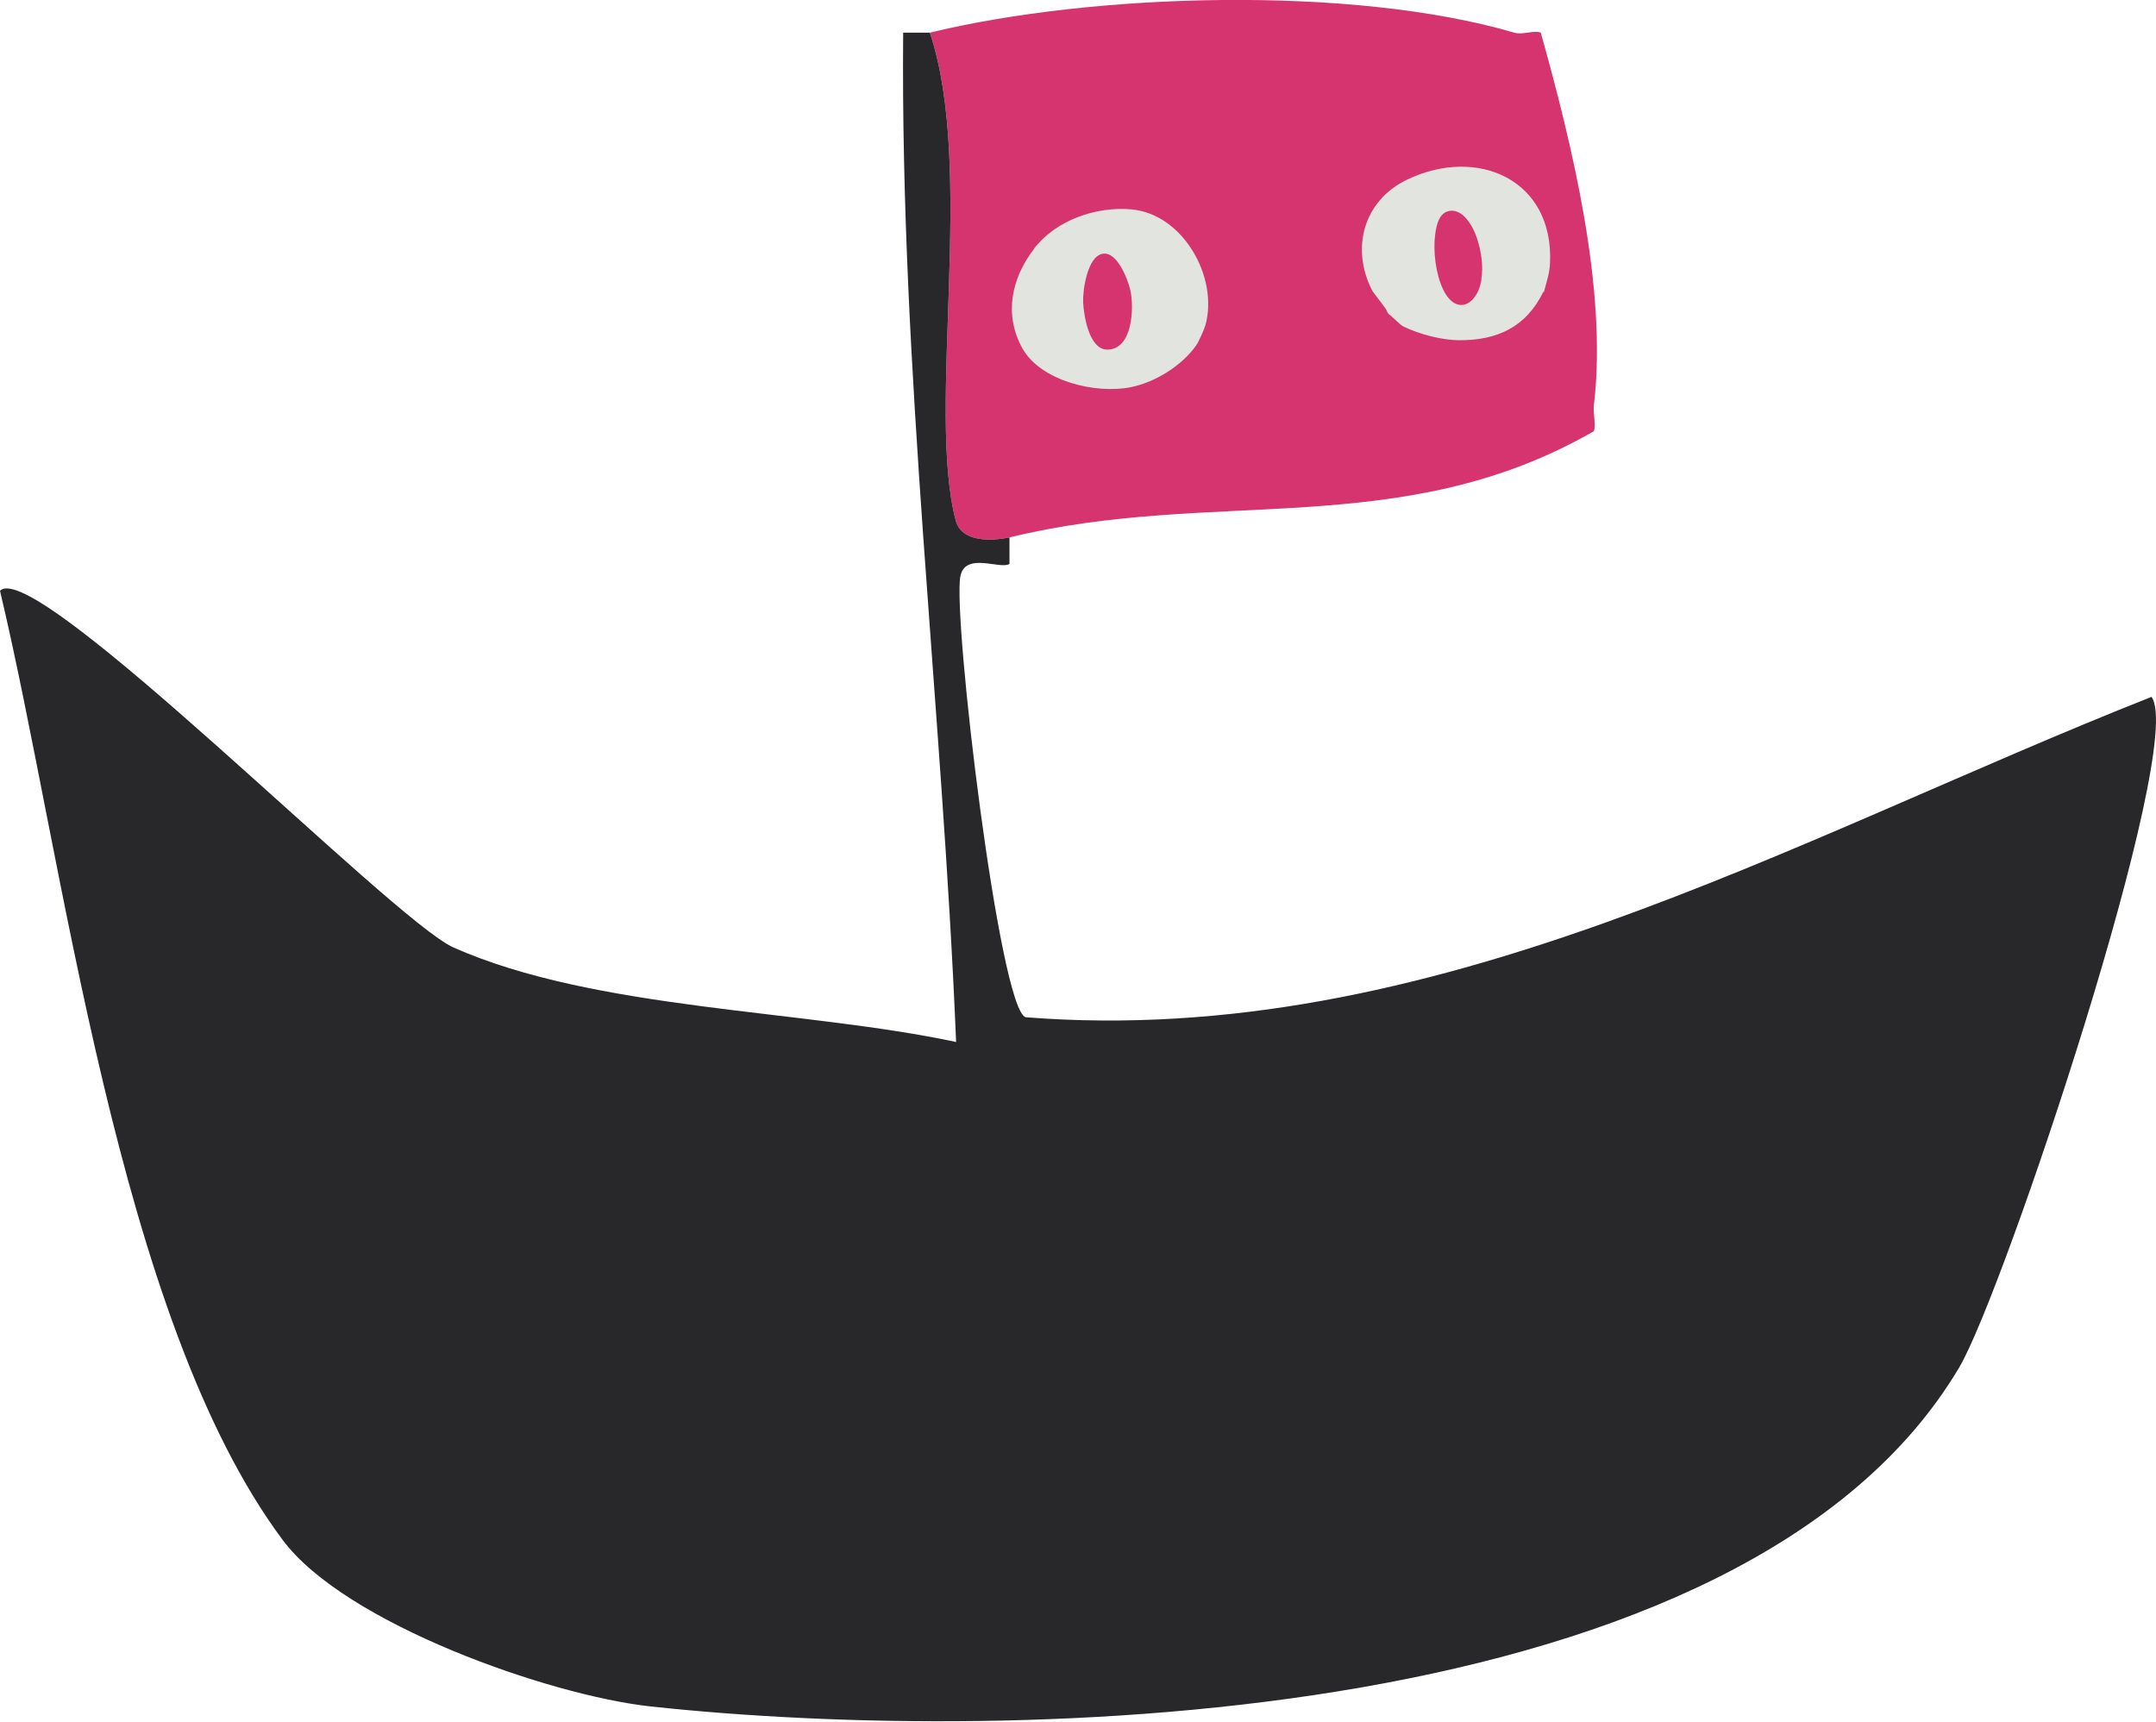
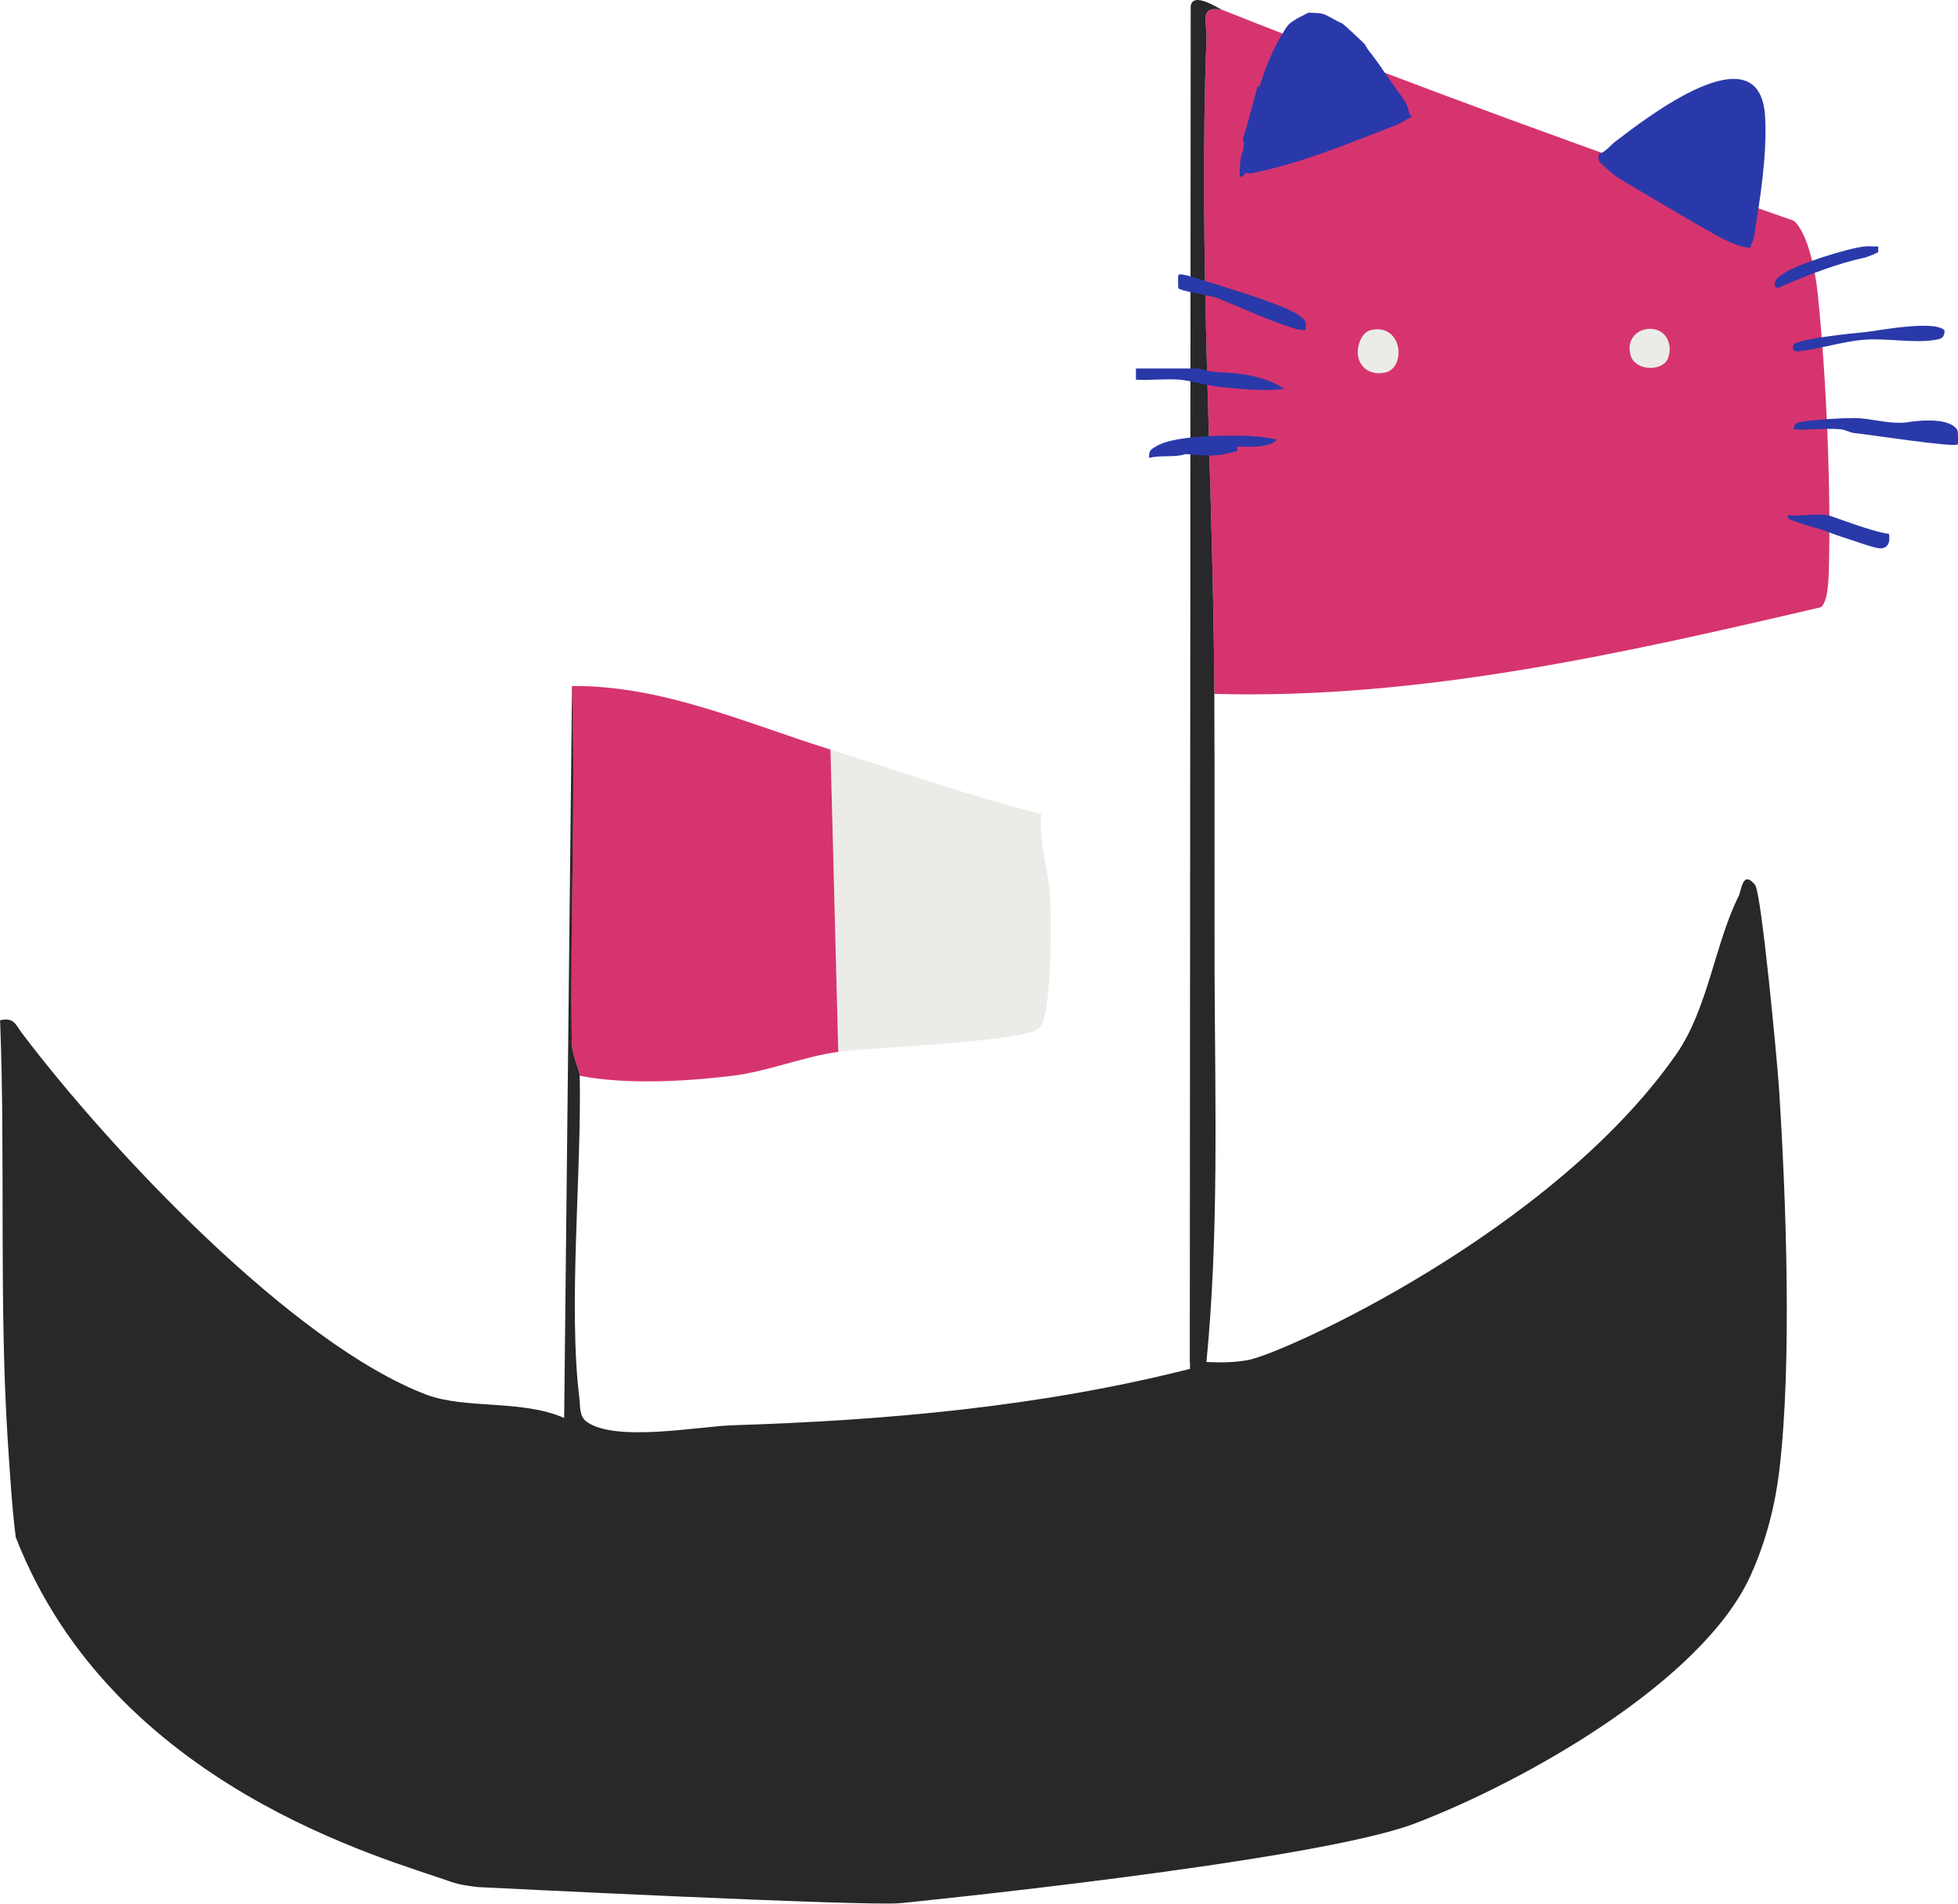
- <svg xmlns="http://www.w3.org/2000/svg" id="Calque_2" data-name="Calque 2" viewBox="0 0 101 80.65">
+ <svg xmlns="http://www.w3.org/2000/svg" id="Calque_2" data-name="Calque 2" viewBox="0 0 216.29 210.26">
  <defs>
    <style>
      .cls-1 {
+         fill: #2a39a9;
+       }
+ 
+       .cls-2 {
        fill: #282729;
      }

-       .cls-2 {
-         fill: #e2e4df;
+       .cls-3 {
+         fill: #ebece7;
      }

-       .cls-3 {
+       .cls-4 {
        fill: #d6346f;
      }
    </style>
  </defs>
  <g id="Calque_1-2" data-name="Calque 1">
    <g>
      <g>
-         <path class="cls-3" d="M72.18,1.53c1.46,5.22,3.13,12.03,2.49,17.43-.05.43.1.91,0,1.24-9.01,5.19-17.79,2.63-27.38,4.98-.85.17-2.25.24-2.52-.8-1.37-5.23.93-16.45-1.21-22.85,7.62-1.85,19.75-2.23,27.38,0,.4.12.91-.13,1.24,0Z" />
-         <path class="cls-1" d="M47.29,25.18v1.24c-.43.28-2.07-.58-2.3.58-.37,1.9,1.83,20.32,3.06,20.66,19.02,1.5,35.84-8.33,52.74-15.01,1.65,2.24-6.91,27.87-9.01,31.42-10.06,16.94-44.16,17.73-61.3,15.88-4.78-.52-14.33-3.9-17.23-7.79C5.48,61.75,3.01,40.33,0,27.68c1.62-1.64,18.36,15.42,21.24,16.71,6.65,2.95,16.4,2.9,23.55,4.43-.65-15.78-2.62-31.47-2.48-47.29h1.25c2.14,6.4-.16,17.62,1.21,22.85.27,1.04,1.67.97,2.52.8Z" />
+         <path class="cls-4" d="M135.01,1.09c20.87,8.27,41.93,15.92,63.16,23.3,1.58,1.44,2.38,5.7,2.61,7.9.95,9.1,1.5,21.65,1.24,30.75-.03,1.07-.1,3.48-.89,4.04-21.98,5.13-44.26,10.19-66.99,9.57-.12-23.95-1.79-48.73-.86-72.52.06-1.69-.89-3.52,1.73-3.04Z" />
+         <path class="cls-2" d="M135.01,1.09c-2.62-.49-1.67,1.35-1.73,3.04-.92,23.79.74,48.58.86,72.52.05,10.17,0,20.82.03,31.14.06,14.21.47,28.57-.9,42.66h-1.84l.1-149.76c.22-1.67,2.96.19,3.48.4Z" />
+         <path class="cls-3" d="M116,99.01c.14,2.45.24,13.43-1.25,14.62-1.83,1.47-18.27,2.02-22.15,2.56l-.86-33.39c7.73,2.43,15.42,5.13,23.28,7.12-.32,3.12.81,6.08.98,9.1Z" />
+         <path class="cls-4" d="M91.74,82.8l.86,33.39c-3.82.52-7.89,2.19-11.67,2.64-5.26.64-11.79,1-16.89,0,0-.64-.88-2.22-.9-3.89-.18-13.07.44-26.18.03-39.16,9.99-.09,19.25,4.11,28.56,7.02Z" />
+         <path class="cls-2" d="M63.14,114.93c.02,1.67.89,3.25.9,3.89.21,10.84-1.29,25.44-.04,35.62.12.95-.05,2.03.86,2.65,3.25,2.23,12.35.47,16.03.35,17.01-.54,34.01-2.04,50.56-6.23v-.76h1.84c1.53.08,3.04.06,4.55-.21,3.82-.67,33.64-14.11,47.36-33.83,3.46-4.98,4.26-12.25,6.86-17.42.31-.62.42-2.94,1.81-1.25.71.86,2.45,19.53,2.64,22.37.79,12.13,1.46,30.52.04,42.33-.42,3.5-1.34,7.57-3.2,11.65-5.33,11.67-24.94,22.72-37.1,27.35-11.15,4.24-56.72,8.78-56.72,8.78-3.01.42-46.73-1.77-46.73-1.77,0,0-.01,0-.02,0-1.03-.12-2.06-.26-3.04-.61-6.83-2.46-37.26-10.39-48-38.04-.39-2.9-.7-7.82-.9-10.94-.95-14.99-.24-31.09-.83-46.16,1.56-.35,1.7.48,2.45,1.47,9.6,12.69,29.85,34.28,44.65,39.89,4.31,1.63,10.49.51,15.21,2.57l.87-80.83c.4,12.98-.22,26.09-.03,39.16Z" />
      </g>
      <g>
-         <path class="cls-2" d="M72.3,13.68s.02,0,.03-.01c.11-.43.26-.86.28-1.32.2-3.93-3.4-5.52-6.7-3.93-2.02.97-2.65,3.2-1.63,5.19.07.13.73.93.69.97,0,0,.06.12.1.15.19.12.47.47.7.58.75.36,1.79.63,2.62.63,1.72,0,3.09-.59,3.91-2.27ZM69.4,13.11c-.2,1.21-1.21,1.71-1.81.42-.33-.71-.46-1.75-.36-2.53.05-.39.16-.97.59-1.1.68-.2,1.18.69,1.36,1.23.21.63.32,1.32.21,1.98Z" />
-         <path class="cls-2" d="M48.44,11.65c1.03-1.34,2.91-1.99,4.57-1.84,2.41.22,4.08,3.18,3.46,5.42-.04.16-.31.77-.42.93-.67.97-1.93,1.75-3.08,1.98-1.63.33-4.22-.28-5.08-1.83-.87-1.58-.51-3.27.55-4.65ZM51.87,16.38c1.18,0,1.26-1.91,1.09-2.75-.11-.51-.62-1.87-1.31-1.74-.71.13-.93,1.69-.91,2.27.03.63.28,2.22,1.13,2.22Z" />
+         <path class="cls-1" d="M144.23,36.36c.09-.9-.03-.93-.51-1.35-1.25-1.12-6.93-2.81-8.73-3.4-.55-.18-1.23-.4-1.66-.51-.55-.14-2.94-1.05-3.16-.72-.04.05-.04,1.15-.01,1.43.03.31,3.47.84,4.11,1.04.93.29,9.87,4.4,9.96,3.5Z" />
+         <path class="cls-1" d="M216.21,47.49c-.95-1.59-5.22-.89-5.22-.89-2.04.38-4.2-.41-6.15-.42-1.58,0-4.18.16-5.72.4-.44.07-.9.09-1.01.84,1.7.12,3.44-.14,5.14-.01.59.05,1.14.39,1.6.43,1.18.09,11.14,1.65,11.42,1.24.04-.06.06-1.39-.06-1.58Z" />
+         <path class="cls-1" d="M141.88,42.97c-2.16-1.46-4.95-1.77-7.32-1.86-.93-.03-2.08-.41-2.2-.41h-6.88v1.24c1.6.1,3.23-.13,4.83,0,1.39.12,3.17.69,4.54.82,2.3.22,4.75.47,7.03.21Z" />
+         <path class="cls-1" d="M139.06,49.31c.39-.05,1.79-.23,1.94-.77-1.77-.37-3.48-.44-5.27-.42-2.02.03-6.36.12-8.07,1.21-.44.28-.82.42-.71,1.26,1.1-.34,2.92-.04,3.91-.41.28-.1,2.48.34,4.16.03.23-.04.92-.21,1.67-.39-.03-.15-.06-.31-.08-.46.82-.06,1.63.05,2.45-.05Z" />
+         <path class="cls-1" d="M197.52,56.91c-.07.59.52.57.82.69.96.38,2.01.63,2.99.95.72.24,1.58.59,2.23.79.88.26,3.38,1.19,4.06,1.23.79.05,1.24-.5,1.04-1.6-1.81-.2-6.4-2.01-6.74-2.06-1.37-.22-2.99.16-4.39,0Z" />
+         <path class="cls-1" d="M198.1,38.14c-.25.89.67.66,1.02.61,2.3-.3,4.56-1.06,6.89-1.23,2.45-.18,5.46.42,7.78.02.5-.09,1.01-.11,1.01-1.05-1.13-1.2-7.61.09-8.79.2-1.06.1-7.71.73-7.91,1.45Z" />
+         <path class="cls-1" d="M196.05,31.54c.18.54.82.04,1.11-.08,3.16-1.29,5.74-2.33,8.85-3.01.22-.05,1.45-.52,1.47-.62v-.61c-.49.03-.98-.05-1.47,0-1.86.19-7.53,1.94-9.1,3.07-.36.26-.91.55-.87,1.26Z" />
      </g>
+       <path class="cls-1" d="M193.32,27.4c-2.16-.27-3.98-1.61-5.85-2.6l-6.69-3.94c-.78-.52-1.73-.98-2.47-1.53-.28-.21-1.57-1.35-1.7-1.55l-.04-.44c.02-.14.07-.27.09-.41.49.06,1.27-.91,1.72-1.25,3.34-2.55,16.04-12.5,16.6-2.8.24,4.2-.54,8.96-1.19,13.12-.08.54-.39,1.08-.46,1.4Z" />
+       <path class="cls-1" d="M144.54,1.4c.65.03,1.36-.02,1.97.28.32.15,1.41.79,1.72.89.16.05,2.24,2.01,2.49,2.27.05.05.08.11.12.16.18.45.56.8.81,1.17.17.24.39.52.5.68.05.07.1.12.12.16.71,1.05,1.42,2.07,2.15,3.08s.99,1.23,1.27,2.48c.02.11.33.11.2.38-.37.11-1.05.62-1.55.82-5.28,2.04-10.64,4.3-16.23,5.4-.11.02-.31-.09-.45-.06-.12.02-.47.65-.71.34-.05-.07.04-1.53.07-1.75.09-.71.6-1.55.29-2.28.02-.09,0-.19.03-.28l.16-.19-.13-.09c.05-.16.17-.24.17-.26.37-1.27.68-2.53,1.04-3.81.09-.32.17-.63.26-.95l.02-.14s0-.09.02-.14c.37.13.3-.15.37-.39.63-1.94,1.54-4.11,2.65-5.84.41-.64.5-.71,1.12-1.12.32-.22.71-.4,1.05-.57.16-.08.21-.13.45-.23Z" />
+       <path class="cls-3" d="M151.57,36.43c3.42-.63,3.78,4.3,1.37,4.74s-3.62-1.73-2.59-3.76c.26-.51.64-.87,1.22-.98Z" />
+       <path class="cls-3" d="M184.01,39.99c-1.04,1.1-3.49.78-3.89-.76-.88-3.34,4.1-4.06,4.32-.8.03.44-.12,1.24-.43,1.56Z" />
    </g>
  </g>
</svg>
